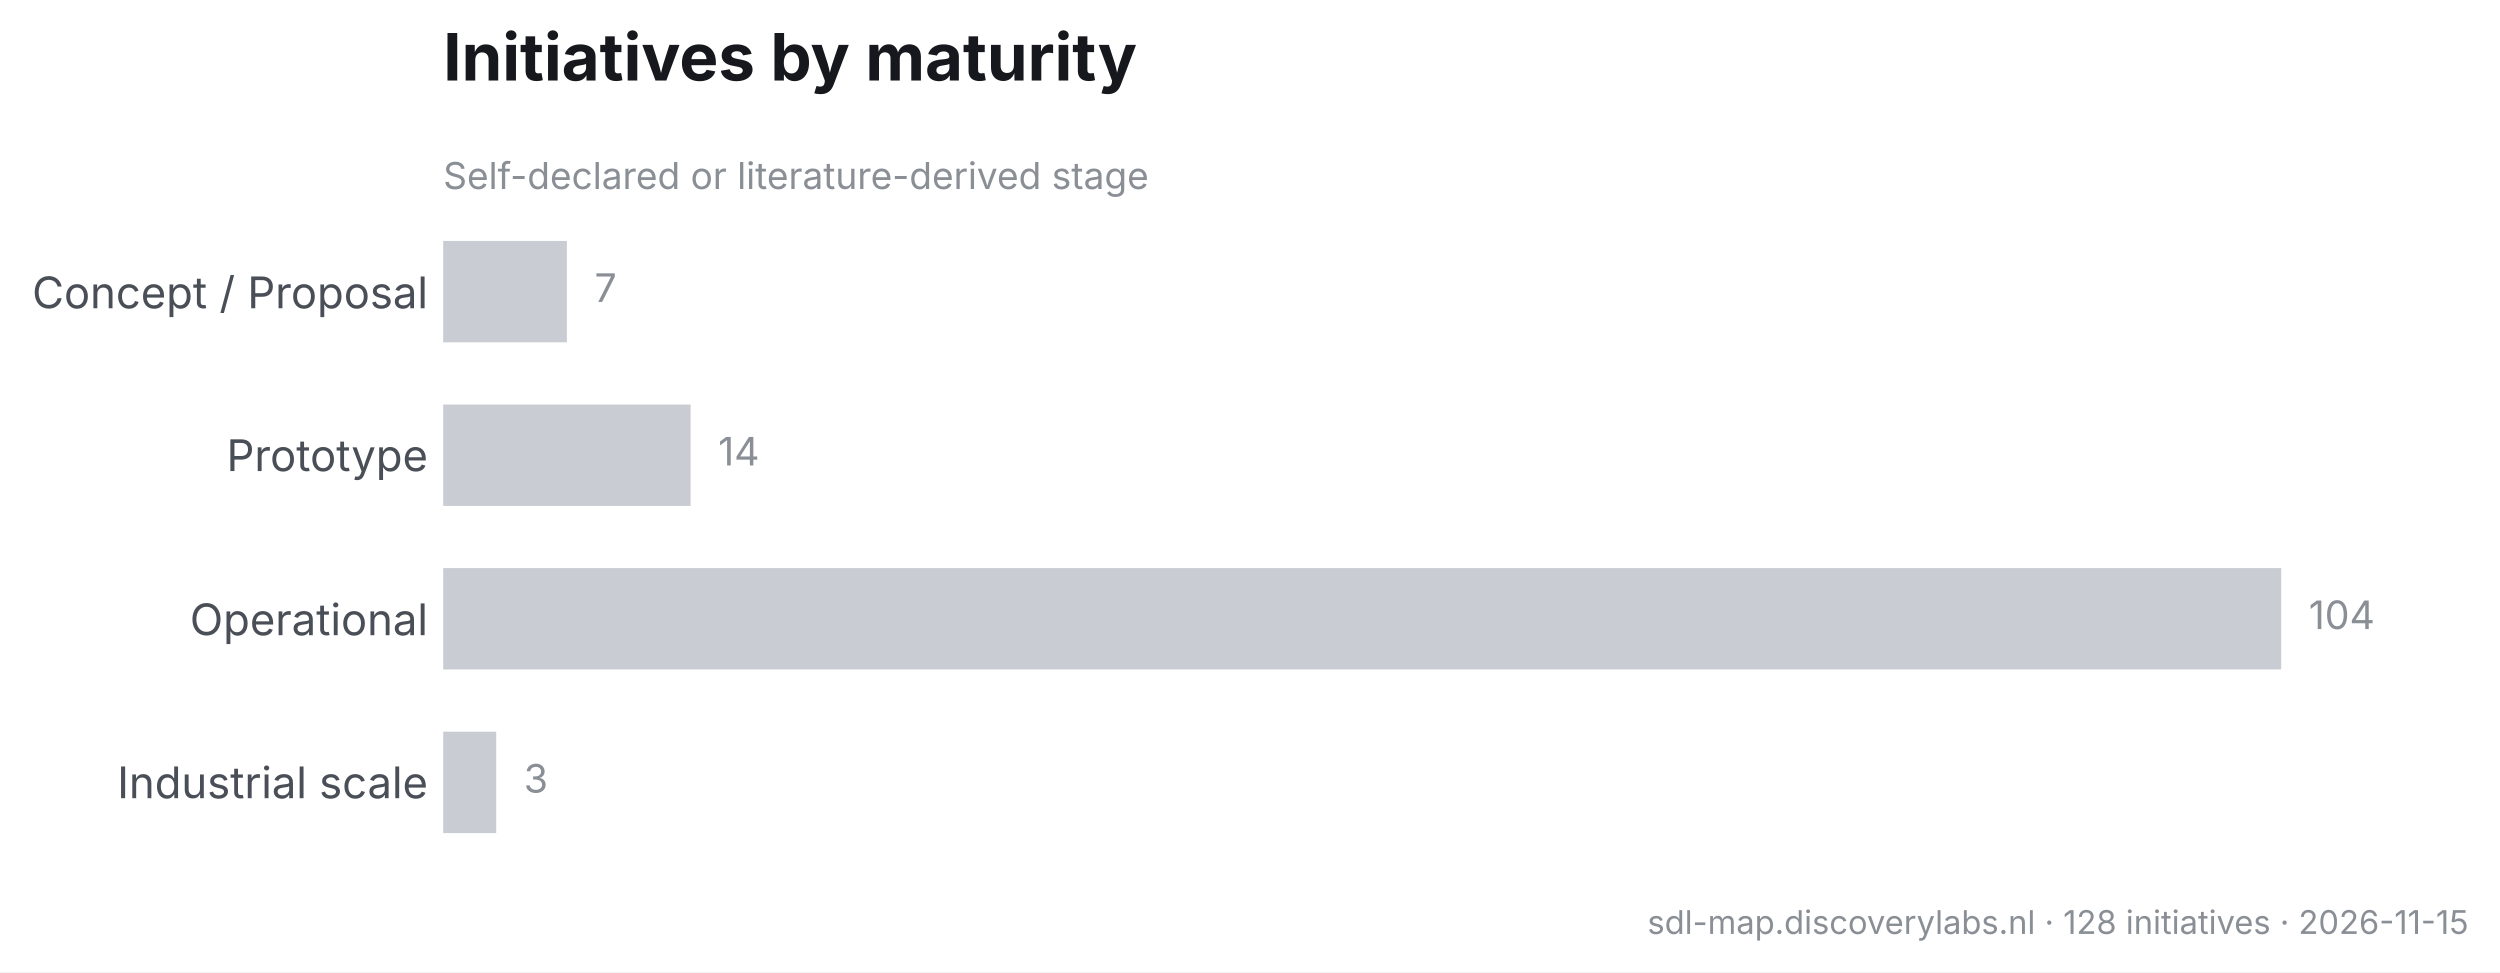
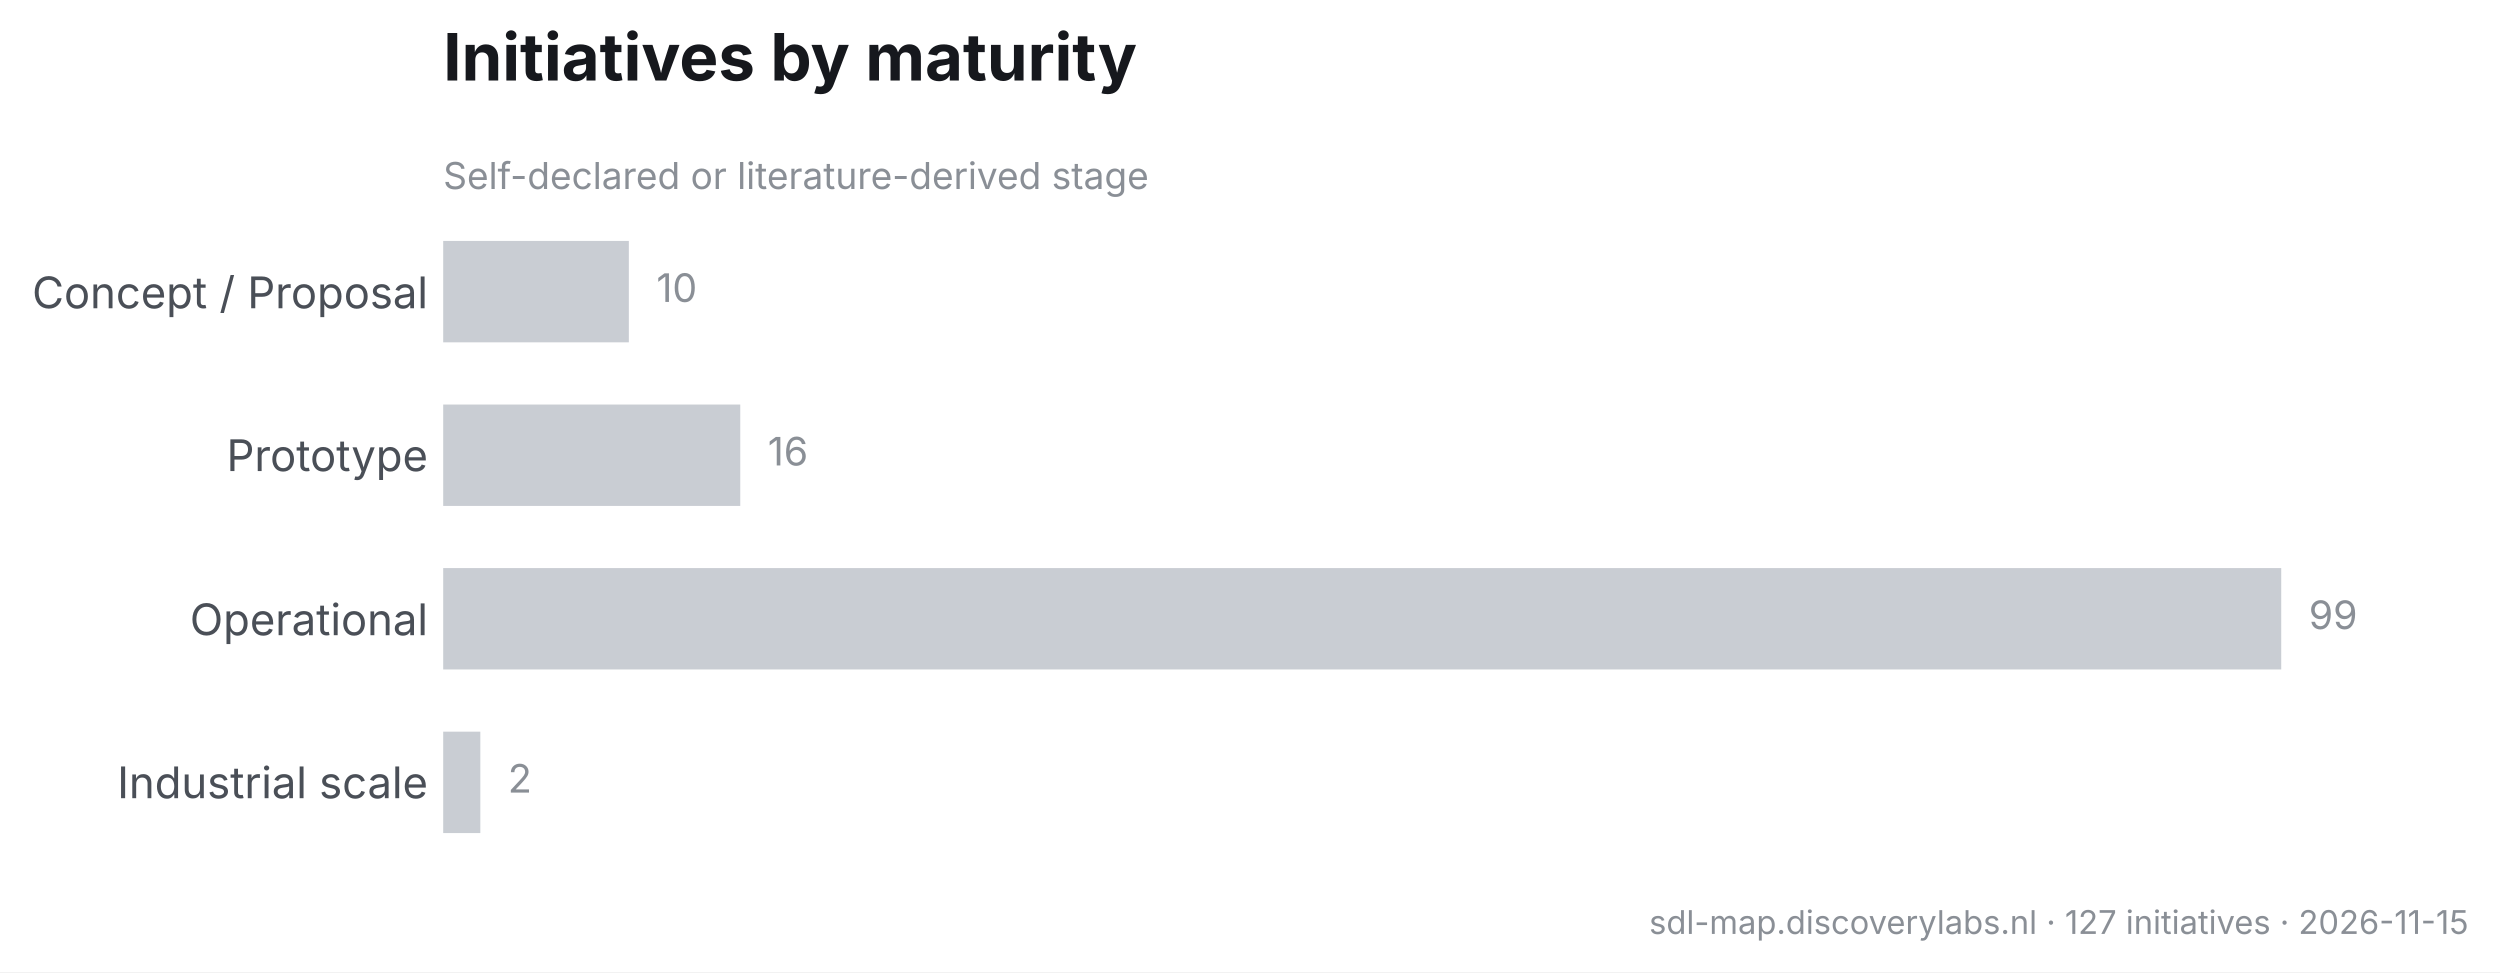
<svg xmlns="http://www.w3.org/2000/svg" width="573.449pt" height="222.984pt" viewBox="0 0 573.449 222.984" version="1.1">
  <defs>
    <style type="text/css">*{stroke-linejoin: round; stroke-linecap: butt}</style>
  </defs>
  <g id="figure_1">
    <g id="patch_1">
      <path d="M 0 222.984  L 573.449 222.984  L 573.449 0  L 0 0  z " style="fill: #ffffff" />
    </g>
    <g id="axes_1">
      <g id="patch_2">
        <path d="M 101.659 197.881  L 561.209 197.881  L 561.209 48.471  L 101.659 48.471  z " style="fill: #ffffff" />
      </g>
      <g id="matplotlib.axis_1" />
      <g id="matplotlib.axis_2">
        <g id="ytick_1">
          <g id="line2d_1" />
          <g id="text_1">
            <text style="font-size: 10px; font-family: 'Inter', 'Helvetica Neue', 'Arial', 'DejaVu Sans', 'Bitstream Vera Sans', 'Computer Modern Sans Serif', 'Lucida Grande', 'Verdana', 'Geneva', 'Lucid', 'Helvetica', 'Avant Garde', sans-serif; text-anchor: end; fill: #4a4f57" x="98.159" y="70.703" transform="rotate(-0 98.15937 70.70262)">Concept / Proposal</text>
          </g>
        </g>
        <g id="ytick_2">
          <g id="line2d_2" />
          <g id="text_2">
            <text style="font-size: 10px; font-family: 'Inter', 'Helvetica Neue', 'Arial', 'DejaVu Sans', 'Bitstream Vera Sans', 'Computer Modern Sans Serif', 'Lucida Grande', 'Verdana', 'Geneva', 'Lucid', 'Helvetica', 'Avant Garde', sans-serif; text-anchor: end; fill: #4a4f57" x="98.159" y="108.053" transform="rotate(-0 98.15937 108.0528)">Prototype</text>
          </g>
        </g>
        <g id="ytick_3">
          <g id="line2d_3" />
          <g id="text_3">
            <text style="font-size: 10px; font-family: 'Inter', 'Helvetica Neue', 'Arial', 'DejaVu Sans', 'Bitstream Vera Sans', 'Computer Modern Sans Serif', 'Lucida Grande', 'Verdana', 'Geneva', 'Lucid', 'Helvetica', 'Avant Garde', sans-serif; text-anchor: end; fill: #4a4f57" x="98.159" y="145.694" transform="rotate(-0 98.15937 145.6935)">Operational</text>
          </g>
        </g>
        <g id="ytick_4">
          <g id="line2d_4" />
          <g id="text_4">
            <text style="font-size: 10px; font-family: 'Inter', 'Helvetica Neue', 'Arial', 'DejaVu Sans', 'Bitstream Vera Sans', 'Computer Modern Sans Serif', 'Lucida Grande', 'Verdana', 'Geneva', 'Lucid', 'Helvetica', 'Avant Garde', sans-serif; text-anchor: end; fill: #4a4f57" x="98.159" y="183.095" transform="rotate(-0 98.15937 183.0953)">Industrial scale</text>
          </g>
        </g>
      </g>
      <g id="patch_3">
-         <path d="M 101.659 55.262  L 130.037 55.262  L 130.037 78.526  L 101.659 78.526  z " clip-path="url(#pd383a4da8f)" style="fill: #c9cdd3" />
+         <path d="M 101.659 55.262  L 144.246 55.262  L 144.246 78.526  L 101.659 78.526  z " clip-path="url(#pf5345e2eb6)" style="fill: #c9cdd3" />
      </g>
      <g id="patch_4">
-         <path d="M 101.659 92.784  L 158.414 92.784  L 158.414 116.047  L 101.659 116.047  z " clip-path="url(#pd383a4da8f)" style="fill: #c9cdd3" />
+         <path d="M 101.659 92.784  L 169.798 92.784  L 169.798 116.047  L 101.659 116.047  z " clip-path="url(#pf5345e2eb6)" style="fill: #c9cdd3" />
      </g>
      <g id="patch_5">
-         <path d="M 101.659 130.305  L 523.265 130.305  L 523.265 153.568  L 101.659 153.568  z " clip-path="url(#pd383a4da8f)" style="fill: #c9cdd3" />
+         <path d="M 101.659 130.305  L 523.265 130.305  L 523.265 153.568  L 101.659 153.568  z " clip-path="url(#pf5345e2eb6)" style="fill: #c9cdd3" />
      </g>
      <g id="patch_6">
-         <path d="M 101.659 167.826  L 113.821 167.826  L 113.821 191.089  L 101.659 191.089  z " clip-path="url(#pd383a4da8f)" style="fill: #c9cdd3" />
+         <path d="M 101.659 167.826  L 110.177 167.826  L 110.177 191.089  L 101.659 191.089  z " clip-path="url(#pf5345e2eb6)" style="fill: #c9cdd3" />
      </g>
      <g id="text_5">
-         <text style="font-size: 9px; font-family: 'Inter', 'Helvetica Neue', 'Arial', 'DejaVu Sans', 'Bitstream Vera Sans', 'Computer Modern Sans Serif', 'Lucida Grande', 'Verdana', 'Geneva', 'Lucid', 'Helvetica', 'Avant Garde', sans-serif; text-anchor: start; fill: #8a8f96" x="136.361" y="69.249" transform="rotate(-0 136.3608 69.24949)">7</text>
+         <text style="font-size: 9px; font-family: 'Inter', 'Helvetica Neue', 'Arial', 'DejaVu Sans', 'Bitstream Vera Sans', 'Computer Modern Sans Serif', 'Lucida Grande', 'Verdana', 'Geneva', 'Lucid', 'Helvetica', 'Avant Garde', sans-serif; text-anchor: start; fill: #8a8f96" x="150.57" y="69.249" transform="rotate(-0 150.5699 69.24949)">10</text>
      </g>
      <g id="text_6">
-         <text style="font-size: 9px; font-family: 'Inter', 'Helvetica Neue', 'Arial', 'DejaVu Sans', 'Bitstream Vera Sans', 'Computer Modern Sans Serif', 'Lucida Grande', 'Verdana', 'Geneva', 'Lucid', 'Helvetica', 'Avant Garde', sans-serif; text-anchor: start; fill: #8a8f96" x="164.738" y="106.771" transform="rotate(-0 164.738 106.7707)">14</text>
+         <text style="font-size: 9px; font-family: 'Inter', 'Helvetica Neue', 'Arial', 'DejaVu Sans', 'Bitstream Vera Sans', 'Computer Modern Sans Serif', 'Lucida Grande', 'Verdana', 'Geneva', 'Lucid', 'Helvetica', 'Avant Garde', sans-serif; text-anchor: start; fill: #8a8f96" x="176.122" y="106.771" transform="rotate(-0 176.1217 106.7707)">16</text>
      </g>
      <g id="text_7">
-         <text style="font-size: 9px; font-family: 'Inter', 'Helvetica Neue', 'Arial', 'DejaVu Sans', 'Bitstream Vera Sans', 'Computer Modern Sans Serif', 'Lucida Grande', 'Verdana', 'Geneva', 'Lucid', 'Helvetica', 'Avant Garde', sans-serif; text-anchor: start; fill: #8a8f96" x="529.589" y="144.292" transform="rotate(-0 529.589 144.292)">104</text>
+         <text style="font-size: 9px; font-family: 'Inter', 'Helvetica Neue', 'Arial', 'DejaVu Sans', 'Bitstream Vera Sans', 'Computer Modern Sans Serif', 'Lucida Grande', 'Verdana', 'Geneva', 'Lucid', 'Helvetica', 'Avant Garde', sans-serif; text-anchor: start; fill: #8a8f96" x="529.589" y="144.292" transform="rotate(-0 529.589 144.292)">99</text>
      </g>
      <g id="text_8">
-         <text style="font-size: 9px; font-family: 'Inter', 'Helvetica Neue', 'Arial', 'DejaVu Sans', 'Bitstream Vera Sans', 'Computer Modern Sans Serif', 'Lucida Grande', 'Verdana', 'Geneva', 'Lucid', 'Helvetica', 'Avant Garde', sans-serif; text-anchor: start; fill: #8a8f96" x="120.145" y="181.813" transform="rotate(-0 120.1452 181.8132)">3</text>
+         <text style="font-size: 9px; font-family: 'Inter', 'Helvetica Neue', 'Arial', 'DejaVu Sans', 'Bitstream Vera Sans', 'Computer Modern Sans Serif', 'Lucida Grande', 'Verdana', 'Geneva', 'Lucid', 'Helvetica', 'Avant Garde', sans-serif; text-anchor: start; fill: #8a8f96" x="116.501" y="181.813" transform="rotate(-0 116.5007 181.8132)">2</text>
      </g>
      <g id="text_9">
        <text style="font-size: 8.5px; font-family: 'Inter', 'Helvetica Neue', 'Arial', 'DejaVu Sans', 'Bitstream Vera Sans', 'Computer Modern Sans Serif', 'Lucida Grande', 'Verdana', 'Geneva', 'Lucid', 'Helvetica', 'Avant Garde', sans-serif; text-anchor: start; fill: #8a8f96" x="101.659" y="43.35" transform="rotate(-0 101.6594 43.34994)">Self-declared or literature-derived stage</text>
      </g>
      <g id="text_10">
        <text style="font-weight: 650; font-size: 15px; font-family: 'Inter', 'Helvetica Neue', 'Arial', 'DejaVu Sans', 'Bitstream Vera Sans', 'Computer Modern Sans Serif', 'Lucida Grande', 'Verdana', 'Geneva', 'Lucid', 'Helvetica', 'Avant Garde', sans-serif; text-anchor: start; fill: #16181d" x="101.659" y="18.471" transform="rotate(-0 101.6594 18.47109)">Initiatives by maturity</text>
      </g>
    </g>
    <g id="text_11">
-       <text style="font-size: 7.5px; font-family: 'Inter', 'Helvetica Neue', 'Arial', 'DejaVu Sans', 'Bitstream Vera Sans', 'Computer Modern Sans Serif', 'Lucida Grande', 'Verdana', 'Geneva', 'Lucid', 'Helvetica', 'Avant Garde', sans-serif; text-anchor: end; fill: #8a8f96" x="566.249" y="214.225" transform="rotate(-0 566.2494 214.2247)">sdl-map.discoverylabs.nl · 128 initiatives · 2026-11-15</text>
+       <text style="font-size: 7.5px; font-family: 'Inter', 'Helvetica Neue', 'Arial', 'DejaVu Sans', 'Bitstream Vera Sans', 'Computer Modern Sans Serif', 'Lucida Grande', 'Verdana', 'Geneva', 'Lucid', 'Helvetica', 'Avant Garde', sans-serif; text-anchor: end; fill: #8a8f96" x="566.249" y="214.225" transform="rotate(-0 566.2494 214.2247)">sdl-map.discoverylabs.nl · 127 initiatives · 2026-11-15</text>
    </g>
  </g>
  <defs>
-     <clipPath id="pd383a4da8f">
+     <clipPath id="pf5345e2eb6">
      <rect x="101.659" y="48.471" width="459.55" height="149.41" />
    </clipPath>
  </defs>
</svg>
